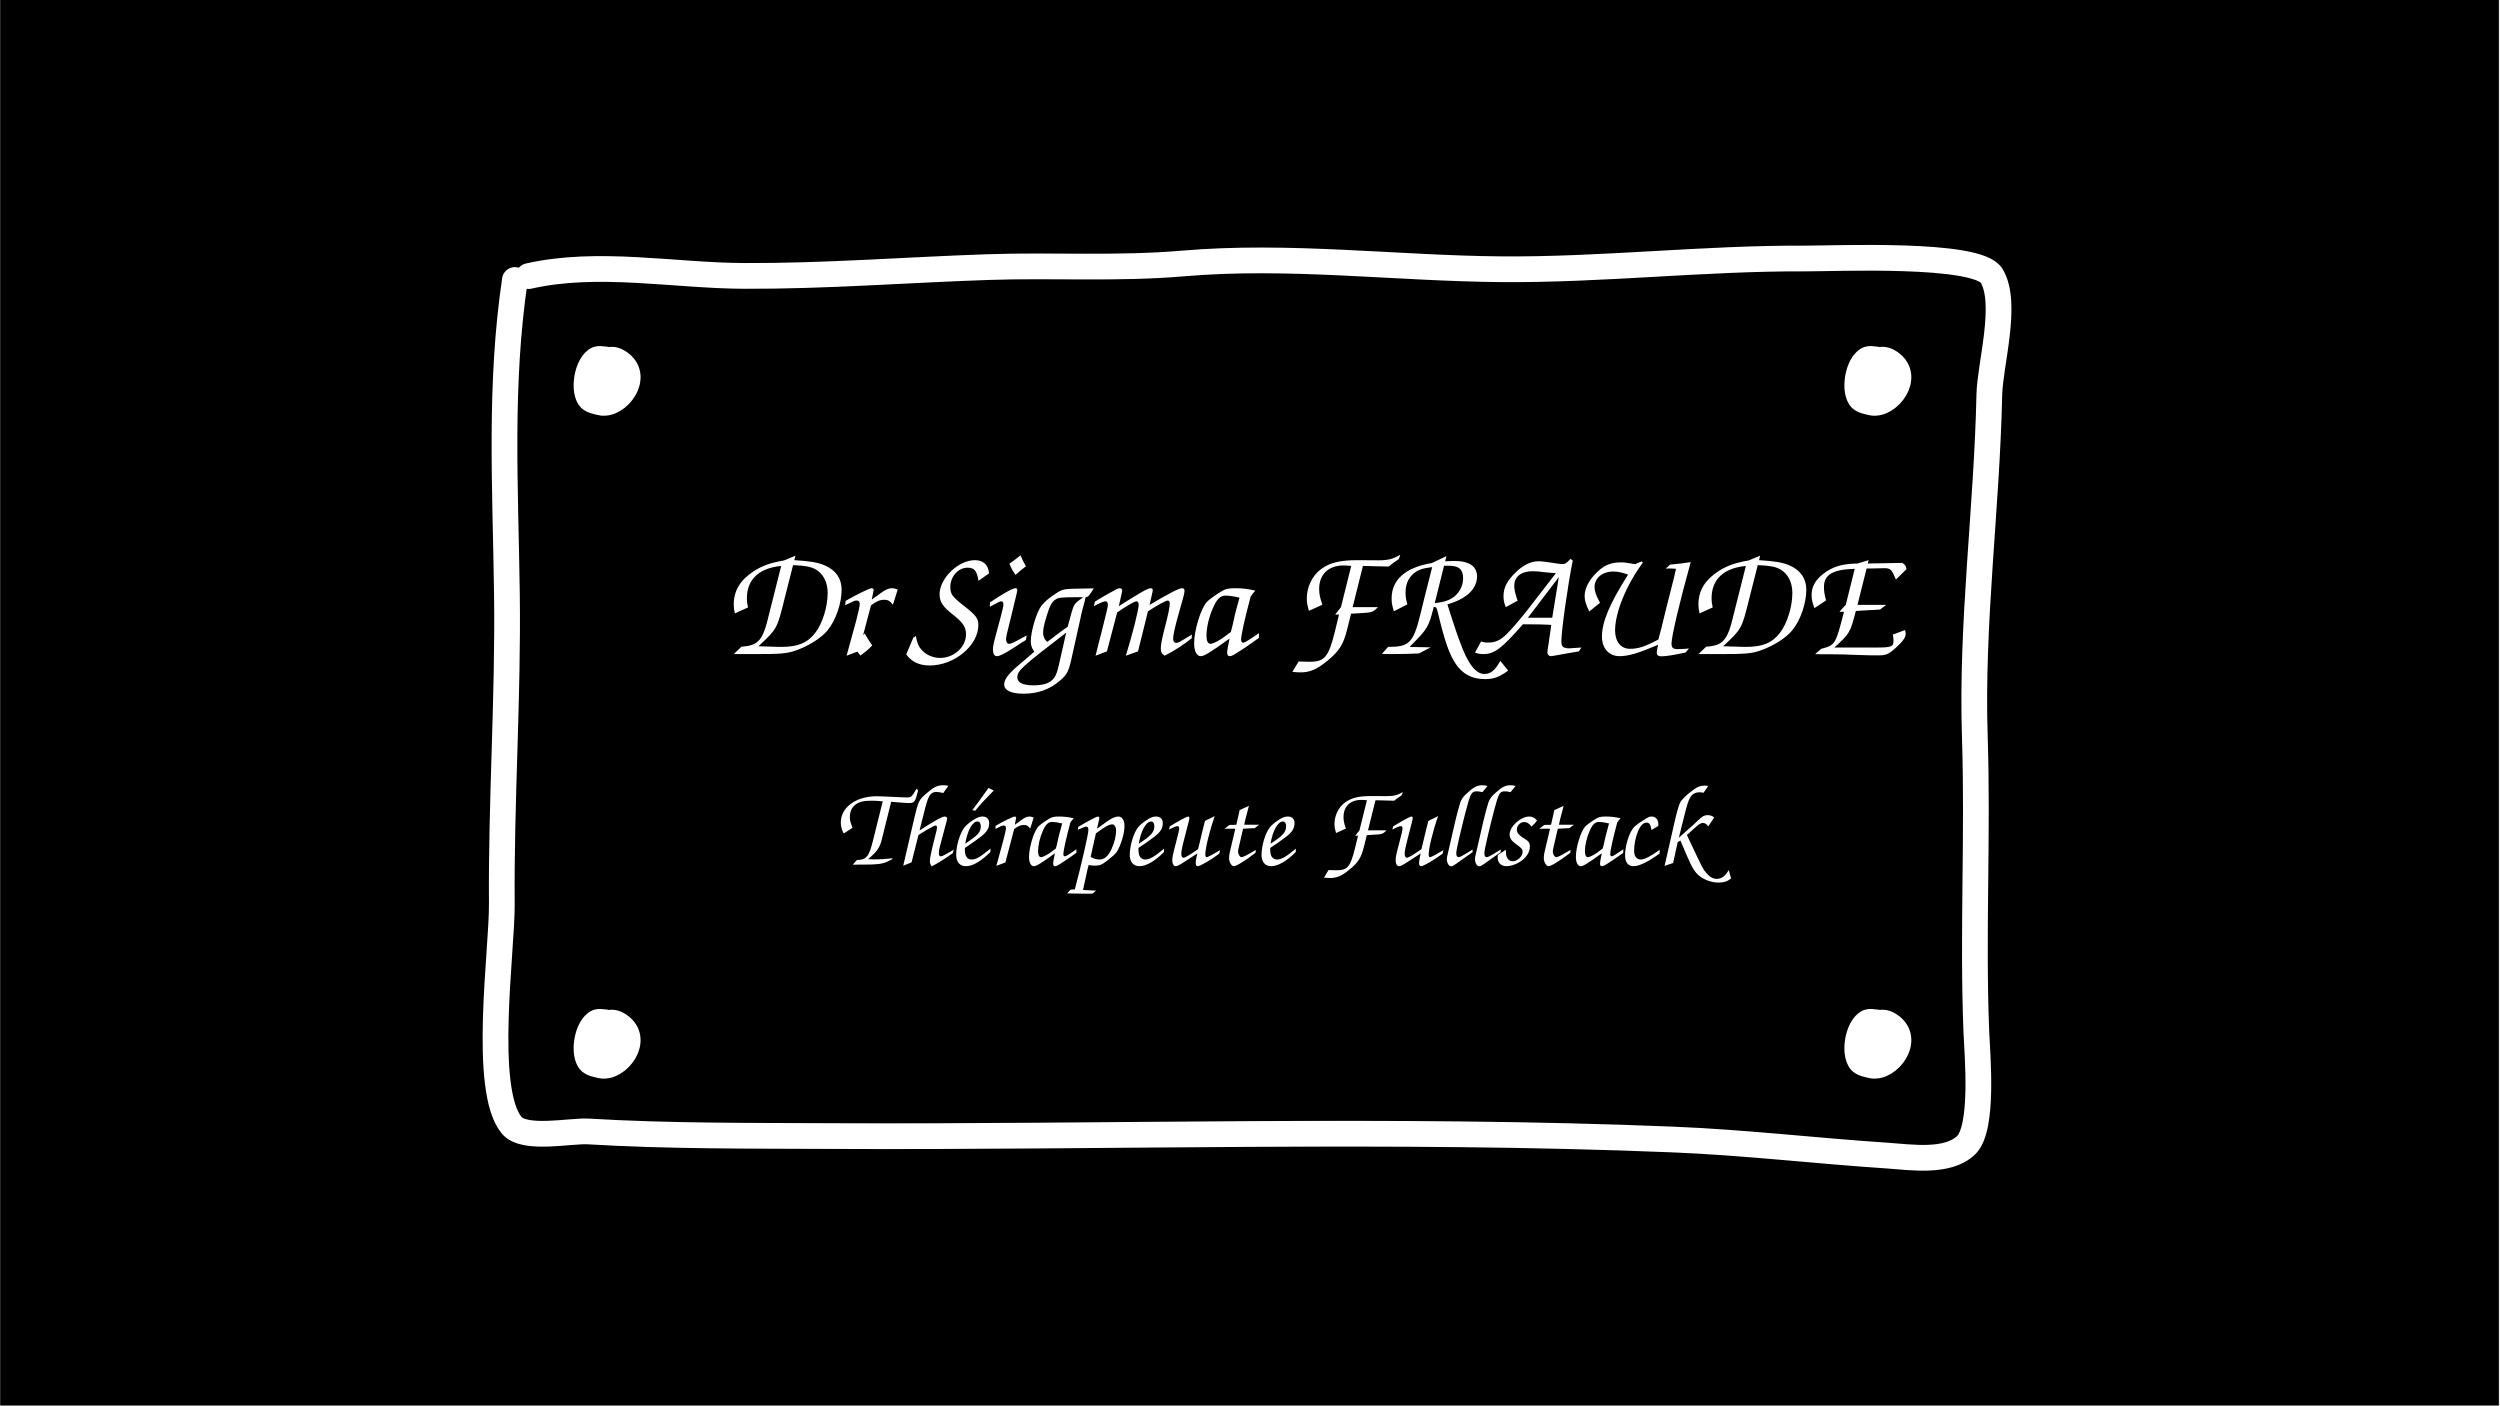
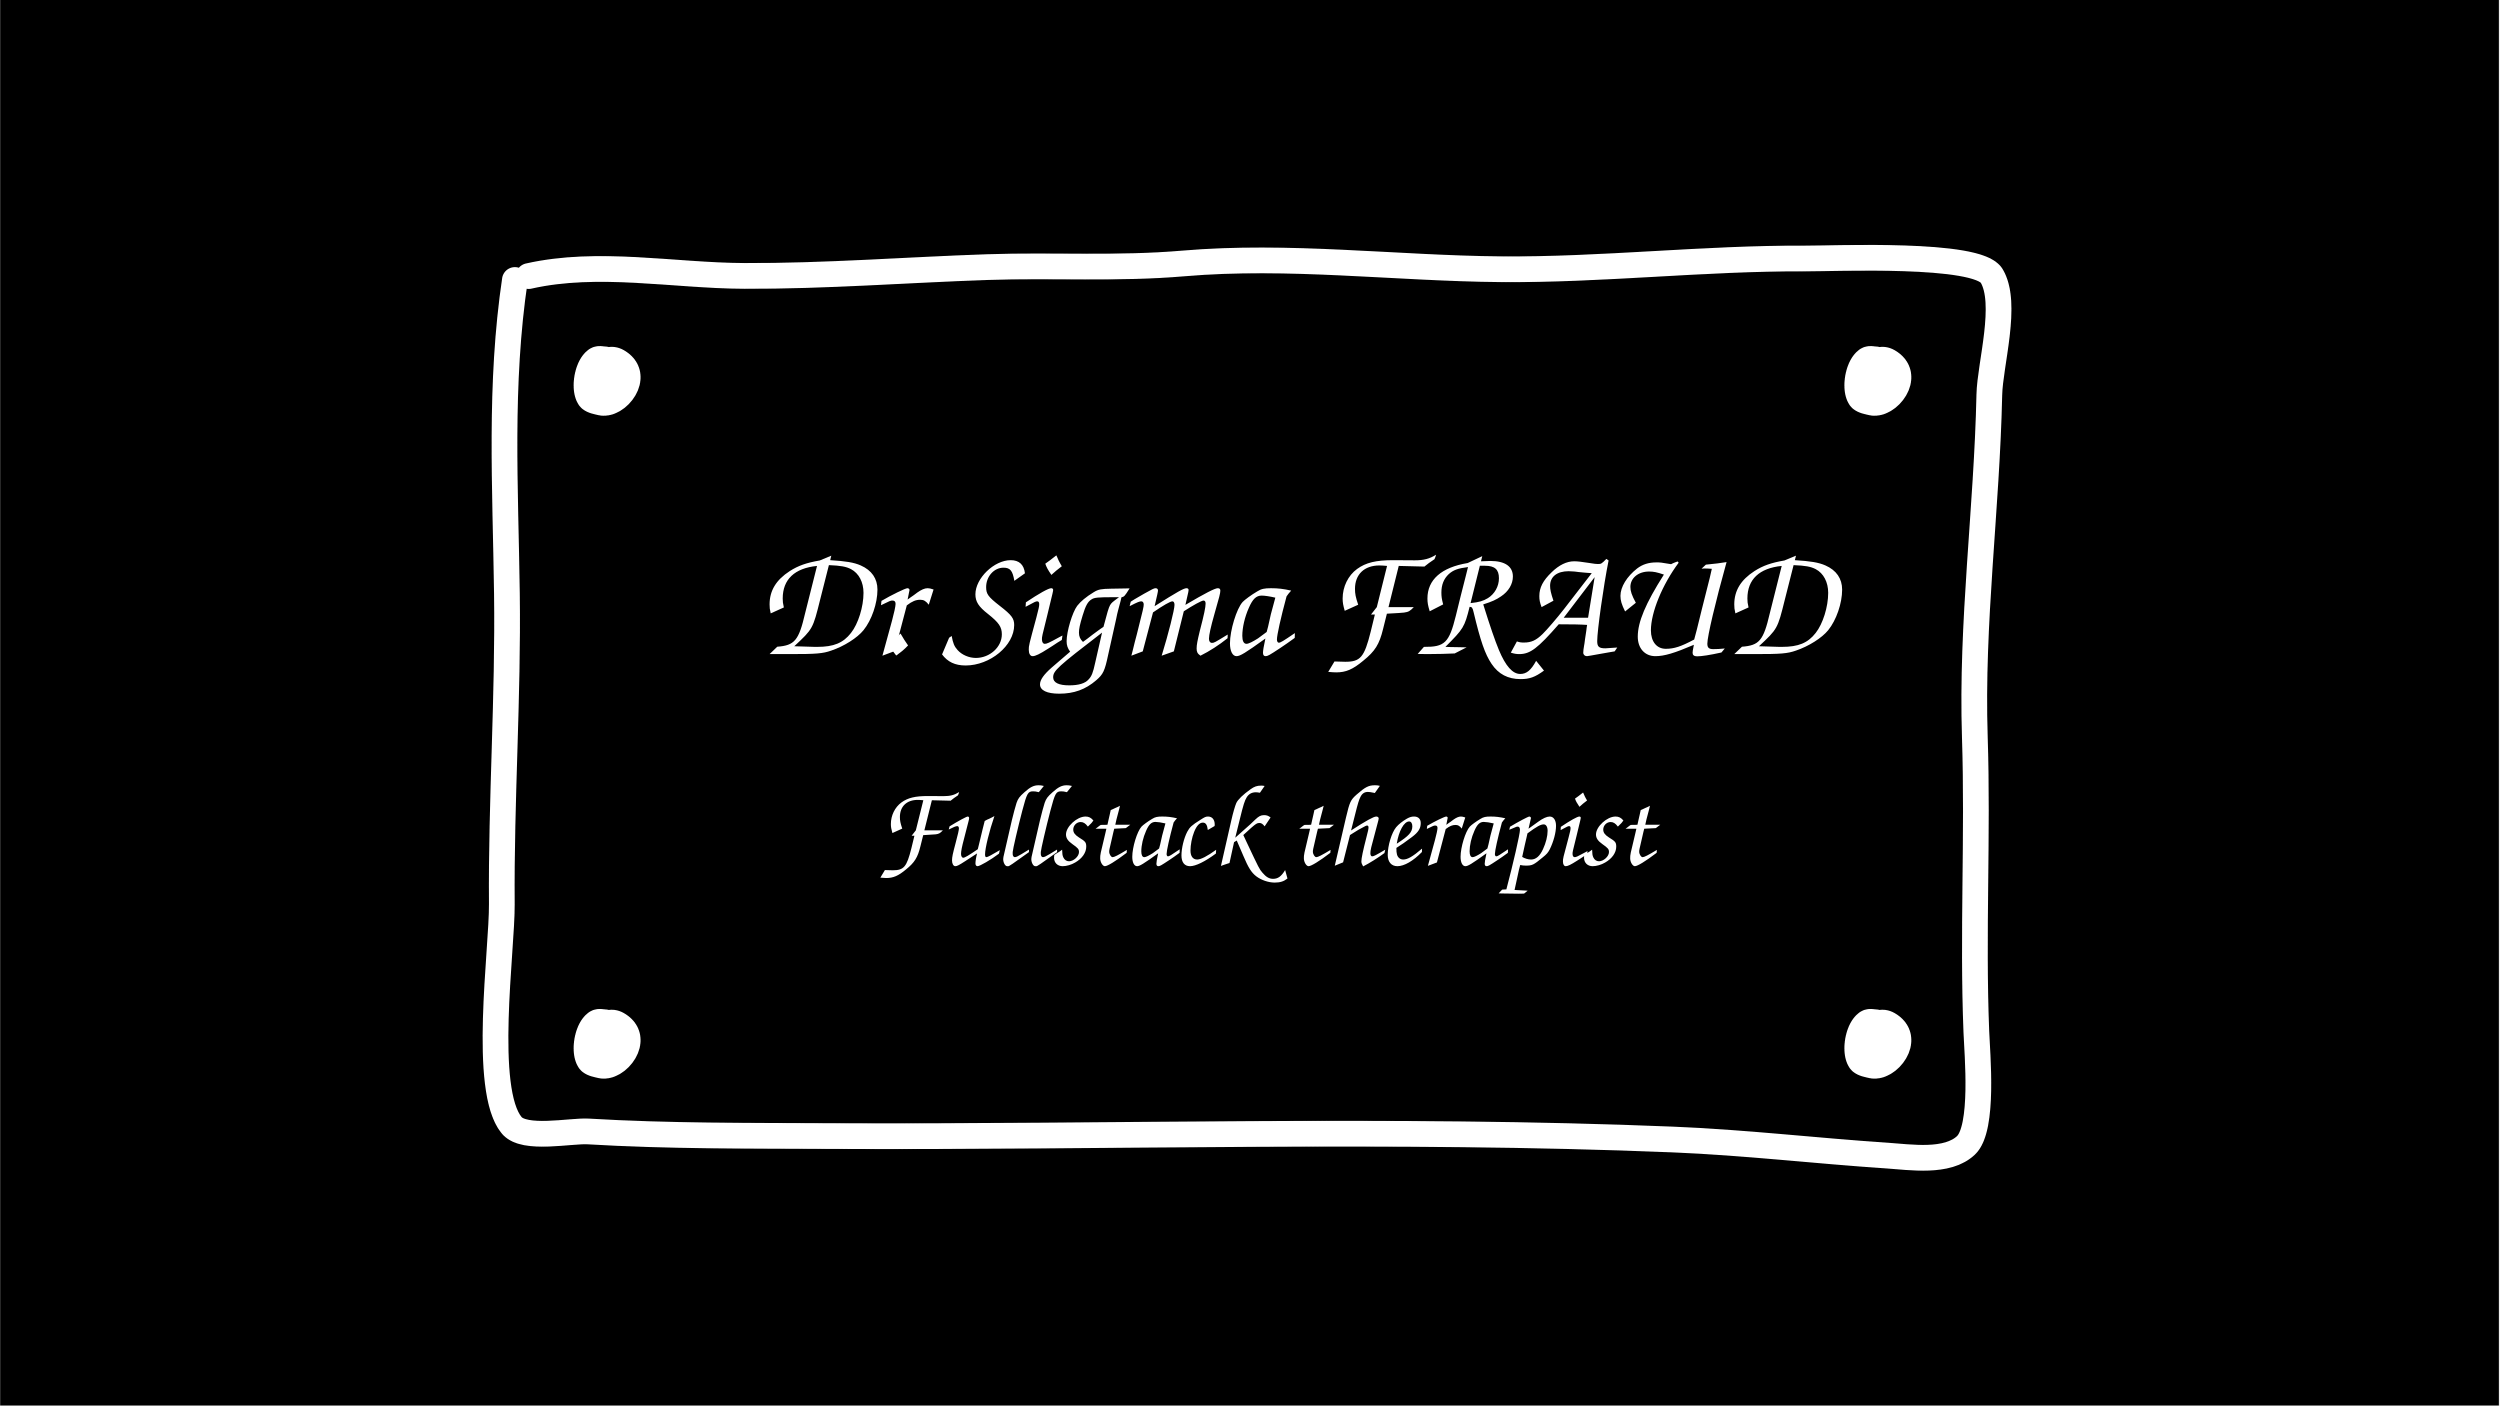
<svg xmlns="http://www.w3.org/2000/svg" width="100%" height="100%" viewBox="0 0 1921 1080" version="1.1" xml:space="preserve" style="fill-rule:evenodd;clip-rule:evenodd;stroke-linejoin:round;stroke-miterlimit:1.414;">
  <g transform="matrix(1,0,0,1,-8,-1180)">
    <g id="dr-sigma" transform="matrix(1,0,0,1,-5901.87,1180)">
      <rect x="5910" y="0" width="1920" height="1080" />
      <g transform="matrix(1,0,0,1,3940,-1255.01)">
        <path d="M2376.13,1467.14C2429.56,1455.07 2487.37,1466.79 2541.62,1467.02C2604.02,1467.29 2666.53,1462.36 2728.76,1460.25C2779.33,1458.54 2828.46,1461.8 2879.14,1457.45C2960.2,1450.5 3041.85,1461.17 3122.97,1461.89C3200.87,1462.57 3278.94,1453.28 3356.84,1453.64C3379.44,1453.75 3489.38,1448.77 3500.24,1466.9C3512.99,1488.17 3498.96,1535.09 3498.47,1558.29C3496.59,1646.1 3484.45,1733.51 3487.33,1821.4C3489.8,1896.9 3485.49,1972.37 3488.49,2047.77C3489.18,2065.18 3494.44,2121.82 3480.59,2135.04C3466.23,2148.76 3437.8,2144.15 3420.05,2142.97C3364.97,2139.32 3310.9,2132.89 3255.54,2130.62C3039.27,2121.76 2822.91,2129.04 2606.56,2127.96C2544.93,2127.66 2483.36,2128.08 2421.92,2124.42C2408.28,2123.61 2372.78,2131.4 2363.04,2119.68C2340.32,2092.35 2355.75,1984.82 2355.47,1949.81C2354.84,1870.19 2360.48,1790.42 2359.38,1710.93C2358.25,1629.08 2353.5,1550.55 2365.64,1469.26" style="fill:none;stroke:white;stroke-width:19.8px;stroke-linecap:round;stroke-miterlimit:1.5;stroke-dasharray:0,0.99,0,0;" />
      </g>
      <g>
        <g transform="matrix(1,0,0,1,3933.44,-1255.01)">
          <path d="M2441.47,1531.19C2439.23,1531.19 2436.78,1530.15 2434.71,1531.52C2427.6,1536.27 2424.73,1553.72 2429.31,1560.58C2430.93,1563.02 2435.52,1563.66 2438.09,1564.3C2450.61,1567.43 2469.35,1543.72 2451.27,1532.88C2439.33,1525.71 2432.64,1546.78 2438.43,1551.12C2443.78,1555.13 2453.38,1545.64 2449.92,1541.32C2444.72,1534.83 2438.54,1545.83 2441.81,1549.1C2444.39,1551.68 2448.44,1545.53 2447.89,1543.35C2447.14,1540.36 2440.46,1541.31 2440.46,1544.37" style="fill:none;stroke:white;stroke-width:19.8px;stroke-linecap:round;stroke-miterlimit:1.5;stroke-dasharray:0,0.99,0,0;" />
        </g>
        <g transform="matrix(1,0,0,1,3933.44,-745.638)">
          <path d="M2441.47,1531.19C2439.23,1531.19 2436.78,1530.15 2434.71,1531.52C2427.6,1536.27 2424.73,1553.72 2429.31,1560.58C2430.93,1563.02 2435.52,1563.66 2438.09,1564.3C2450.61,1567.43 2469.35,1543.72 2451.27,1532.88C2439.33,1525.71 2432.64,1546.78 2438.43,1551.12C2443.78,1555.13 2453.38,1545.64 2449.92,1541.32C2444.72,1534.83 2438.54,1545.83 2441.81,1549.1C2444.39,1551.68 2448.44,1545.53 2447.89,1543.35C2447.14,1540.36 2440.46,1541.31 2440.46,1544.37" style="fill:none;stroke:white;stroke-width:19.8px;stroke-linecap:round;stroke-miterlimit:1.5;stroke-dasharray:0,0.99,0,0;" />
        </g>
        <g transform="matrix(1,0,0,1,4909.89,-745.638)">
          <path d="M2441.47,1531.19C2439.23,1531.19 2436.78,1530.15 2434.71,1531.52C2427.6,1536.27 2424.73,1553.72 2429.31,1560.58C2430.93,1563.02 2435.52,1563.66 2438.09,1564.3C2450.61,1567.43 2469.35,1543.72 2451.27,1532.88C2439.33,1525.71 2432.64,1546.78 2438.43,1551.12C2443.78,1555.13 2453.38,1545.64 2449.92,1541.32C2444.72,1534.83 2438.54,1545.83 2441.81,1549.1C2444.39,1551.68 2448.44,1545.53 2447.89,1543.35C2447.14,1540.36 2440.46,1541.31 2440.46,1544.37" style="fill:none;stroke:white;stroke-width:19.8px;stroke-linecap:round;stroke-miterlimit:1.5;stroke-dasharray:0,0.99,0,0;" />
        </g>
        <g transform="matrix(1,0,0,1,4909.89,-1255.01)">
          <path d="M2441.47,1531.19C2439.23,1531.19 2436.78,1530.15 2434.71,1531.52C2427.6,1536.27 2424.73,1553.72 2429.31,1560.58C2430.93,1563.02 2435.52,1563.66 2438.09,1564.3C2450.61,1567.43 2469.35,1543.72 2451.27,1532.88C2439.33,1525.71 2432.64,1546.78 2438.43,1551.12C2443.78,1555.13 2453.38,1545.64 2449.92,1541.32C2444.72,1534.83 2438.54,1545.83 2441.81,1549.1C2444.39,1551.68 2448.44,1545.53 2447.89,1543.35C2447.14,1540.36 2440.46,1541.31 2440.46,1544.37" style="fill:none;stroke:white;stroke-width:19.8px;stroke-linecap:round;stroke-miterlimit:1.5;stroke-dasharray:0,0.99,0,0;" />
        </g>
      </g>
      <g transform="matrix(1,0,0,1,-3.13776e-11,-66.7121)">
        <g transform="matrix(1,0,0,1,4232.9,-1256.39)">
-           <text x="2317.83px" y="1987.51px" style="font-family:'Boogaloo-Regular', 'Boogaloo', cursive;font-size:90px;fill:white;">Thérapeute Fullstack</text>
+           <text x="2348.02px" y="1987.51px" style="font-family:'Boogaloo-Regular', 'Boogaloo', cursive;font-size:90px;fill:white;">Fullstack therapist</text>
        </g>
        <g transform="matrix(1,0,0,1,4239.7,-974.381)">
-           <text x="2223.39px" y="1543.7px" style="font-family:'Boogaloo-Regular', 'Boogaloo', cursive;font-size:123.176px;fill:white;">Dr<tspan x="2312.32px " y="1543.7px ">.</tspan> Sigma FRAUDE</text>
+           <text x="2250.92px" y="1543.7px" style="font-family:'Boogaloo-Regular', 'Boogaloo', cursive;font-size:123.176px;fill:white;">Dr<tspan x="2339.85px " y="1543.7px ">.</tspan> Sigma FRAUD</text>
        </g>
      </g>
    </g>
  </g>
</svg>
